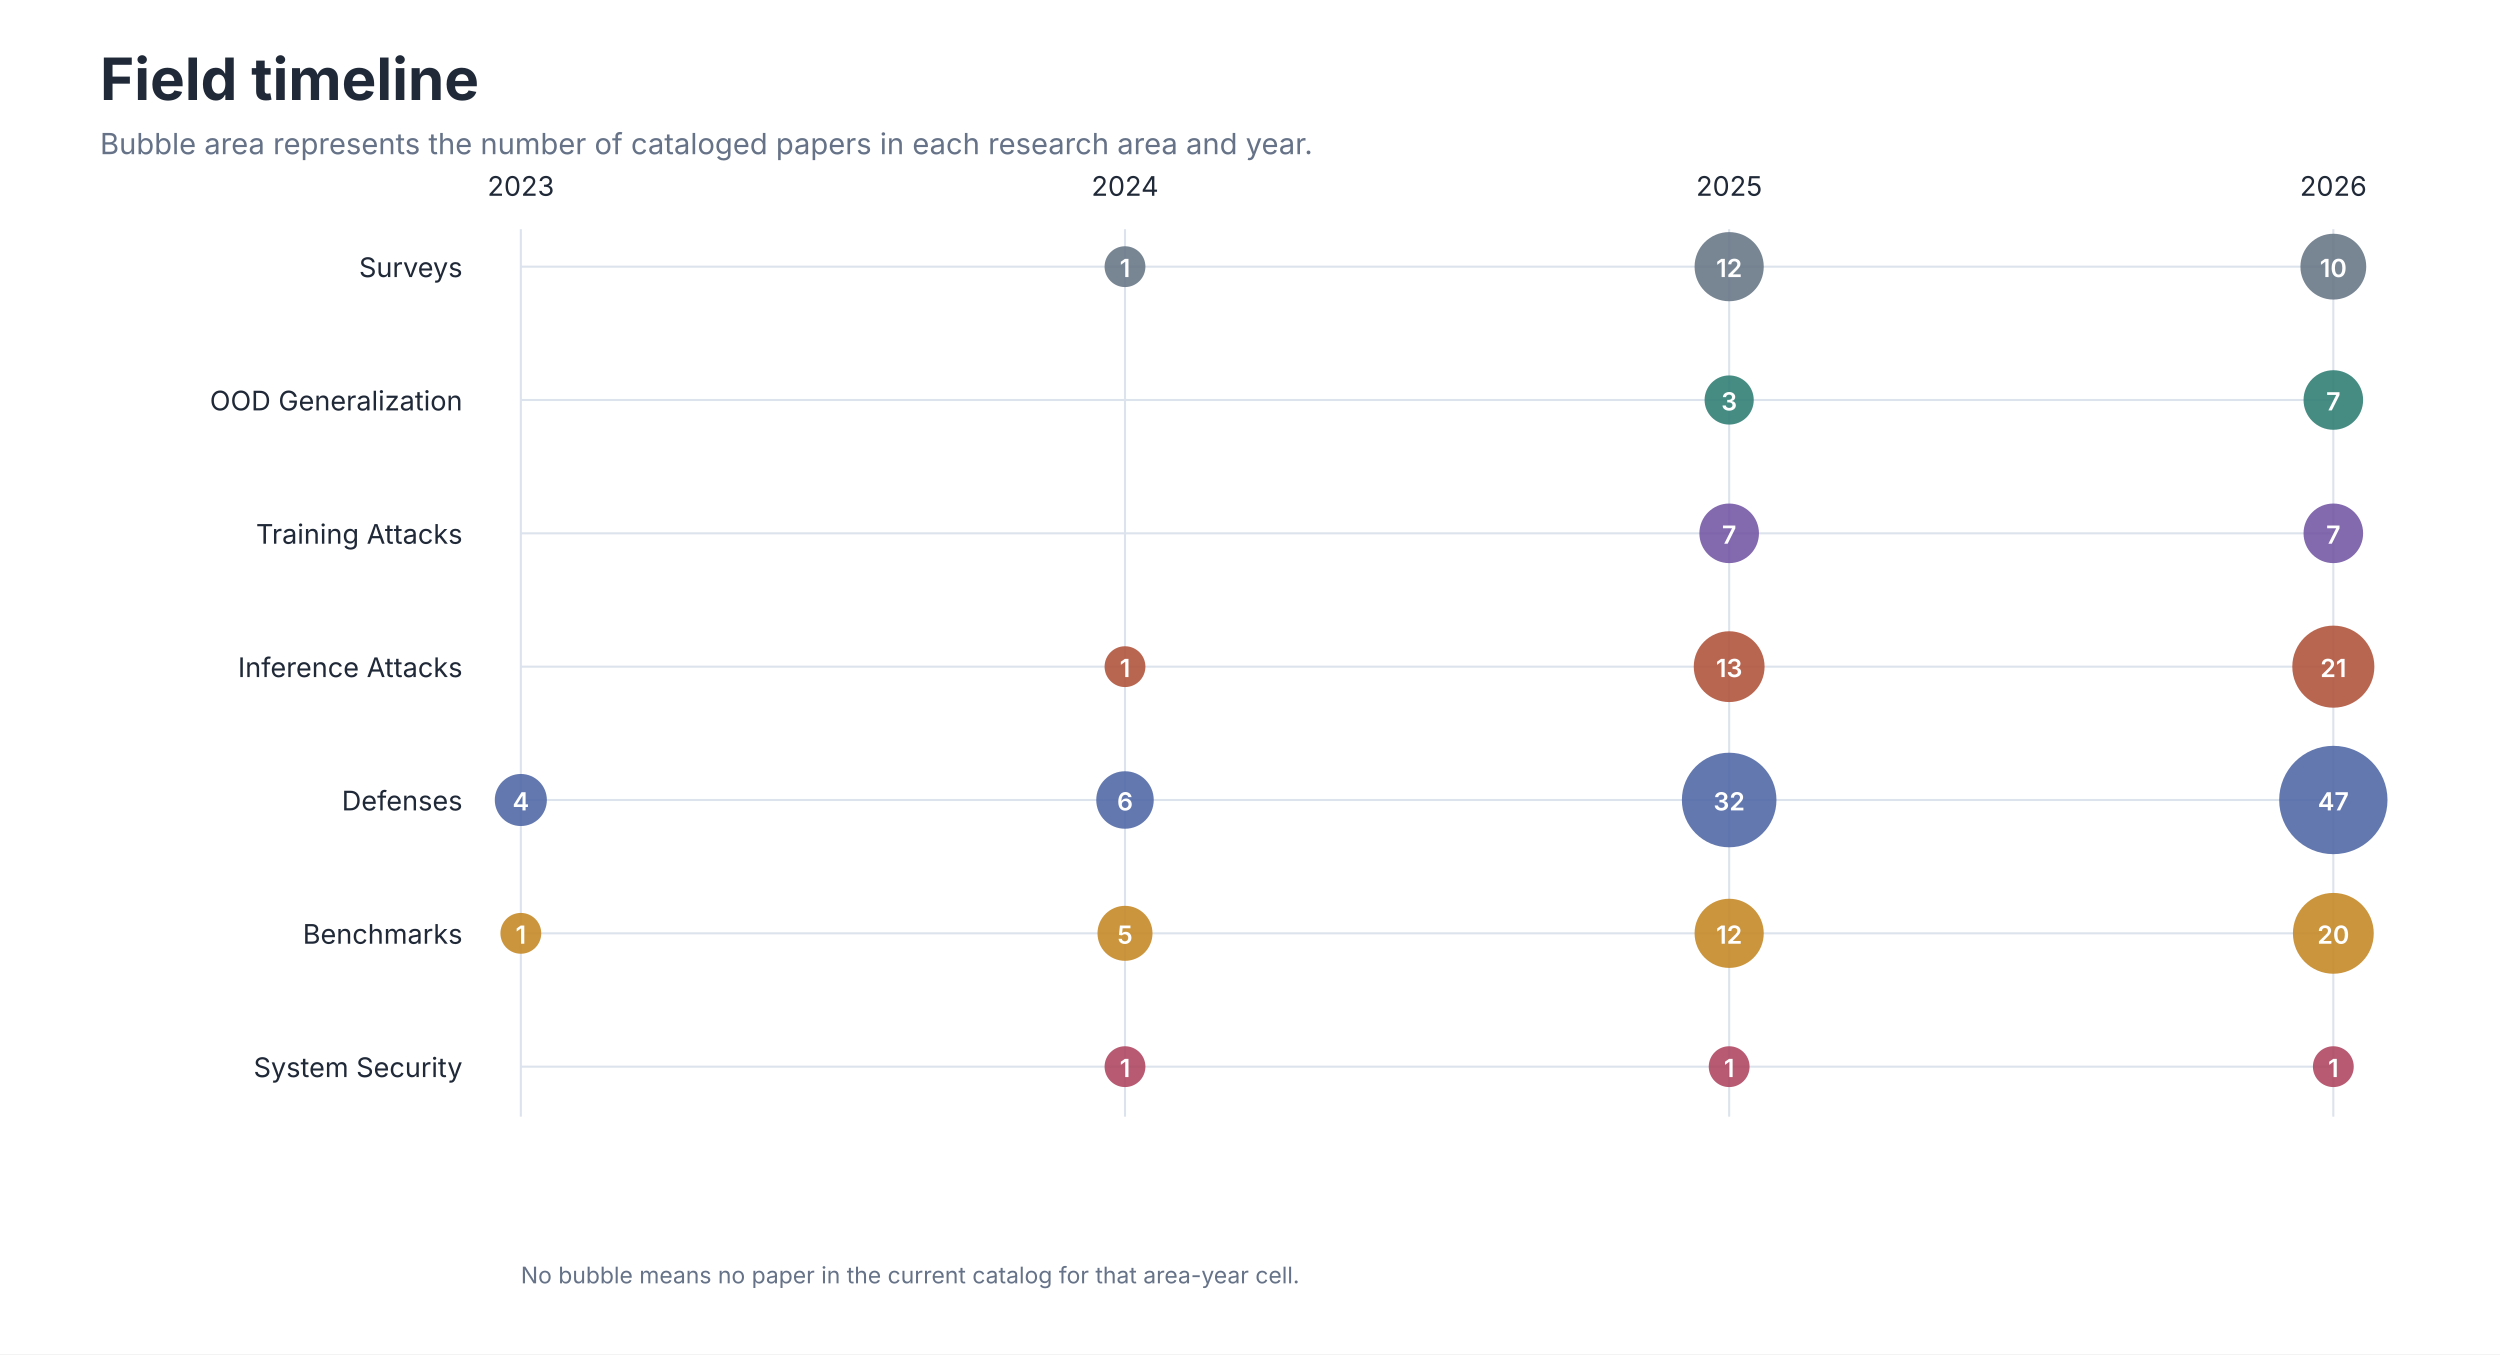
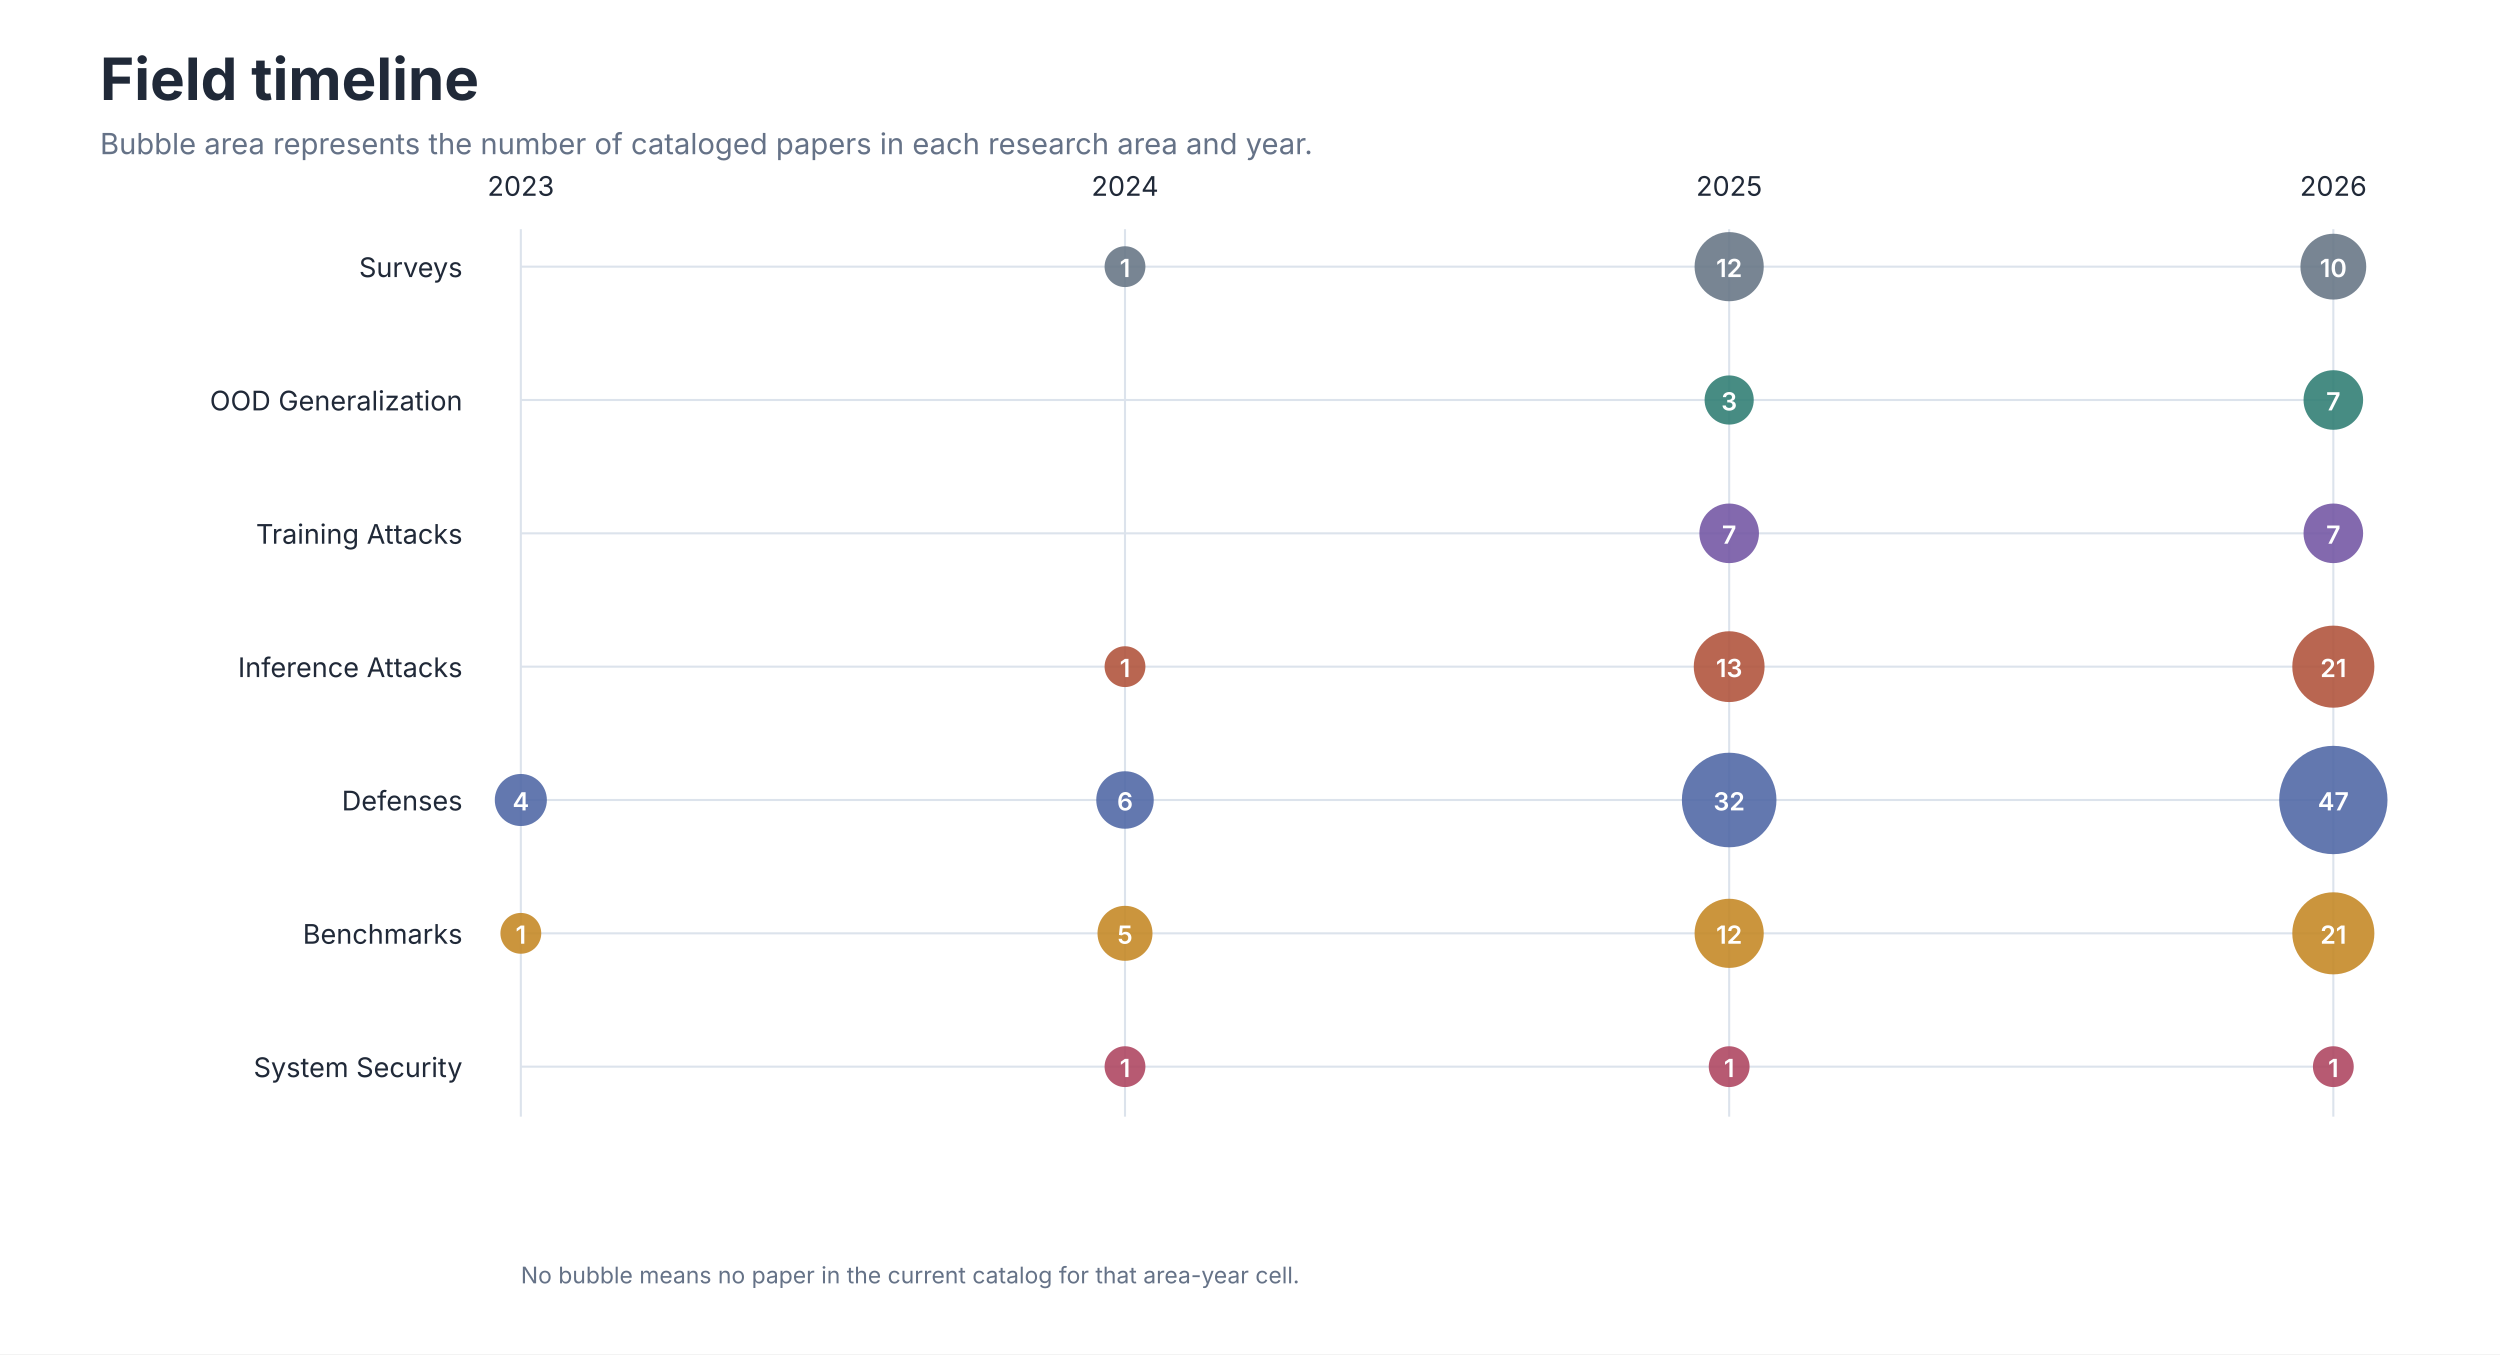
<svg xmlns="http://www.w3.org/2000/svg" role="img" aria-labelledby="title desc" viewBox="0 0 1200 650">
  <style>
text { font-family: -apple-system, BlinkMacSystemFont, 'Segoe UI', sans-serif; }
.title { font-size: 28px; font-weight: 650; fill: #202938; }
.subtitle { font-size: 14px; fill: #657287; }
.axis { font-size: 13px; fill: #657287; }
.label { font-size: 13px; fill: #202938; }
.small { font-size: 11px; fill: #657287; }
</style>
  <rect width="1200" height="650" fill="#FFFFFF" />
  <text class="title" x="48" y="48">Field timeline</text>
  <text class="subtitle" x="48" y="74">Bubble area represents the number of cataloged papers in each research area and year.</text>
  <line x1="250.0" y1="110" x2="250.0" y2="536" stroke="#DCE3EC" />
  <text class="label" x="250.0" y="94" text-anchor="middle">2023</text>
  <line x1="540.0" y1="110" x2="540.0" y2="536" stroke="#DCE3EC" />
  <text class="label" x="540.0" y="94" text-anchor="middle">2024</text>
  <line x1="830.0" y1="110" x2="830.0" y2="536" stroke="#DCE3EC" />
  <text class="label" x="830.0" y="94" text-anchor="middle">2025</text>
  <line x1="1120.0" y1="110" x2="1120.0" y2="536" stroke="#DCE3EC" />
  <text class="label" x="1120.0" y="94" text-anchor="middle">2026</text>
  <text class="label" x="222" y="133" text-anchor="end">Surveys</text>
  <line x1="250" y1="128" x2="1120" y2="128" stroke="#DCE3EC" />
  <circle cx="540.0" cy="128" r="9.8" fill="#667585" fill-opacity="0.88" />
  <text x="540.0" y="133" text-anchor="middle" font-size="12" font-weight="600" fill="#FFFFFF">1</text>
  <circle cx="830.0" cy="128" r="16.6" fill="#667585" fill-opacity="0.88" />
  <text x="830.0" y="133" text-anchor="middle" font-size="12" font-weight="600" fill="#FFFFFF">12</text>
  <circle cx="1120.0" cy="128" r="15.8" fill="#667585" fill-opacity="0.88" />
  <text x="1120.0" y="133" text-anchor="middle" font-size="12" font-weight="600" fill="#FFFFFF">10</text>
  <text class="label" x="222" y="197" text-anchor="end">OOD Generalization</text>
  <line x1="250" y1="192" x2="1120" y2="192" stroke="#DCE3EC" />
  <circle cx="830.0" cy="192" r="11.8" fill="#2F7D73" fill-opacity="0.88" />
  <text x="830.0" y="197" text-anchor="middle" font-size="12" font-weight="600" fill="#FFFFFF">3</text>
  <circle cx="1120.0" cy="192" r="14.3" fill="#2F7D73" fill-opacity="0.88" />
  <text x="1120.0" y="197" text-anchor="middle" font-size="12" font-weight="600" fill="#FFFFFF">7</text>
  <text class="label" x="222" y="261" text-anchor="end">Training Attacks</text>
  <line x1="250" y1="256" x2="1120" y2="256" stroke="#DCE3EC" />
  <circle cx="830.0" cy="256" r="14.3" fill="#7356A3" fill-opacity="0.88" />
  <text x="830.0" y="261" text-anchor="middle" font-size="12" font-weight="600" fill="#FFFFFF">7</text>
  <circle cx="1120.0" cy="256" r="14.3" fill="#7356A3" fill-opacity="0.88" />
  <text x="1120.0" y="261" text-anchor="middle" font-size="12" font-weight="600" fill="#FFFFFF">7</text>
  <text class="label" x="222" y="325" text-anchor="end">Inference Attacks</text>
  <line x1="250" y1="320" x2="1120" y2="320" stroke="#DCE3EC" />
  <circle cx="540.0" cy="320" r="9.8" fill="#B0523A" fill-opacity="0.88" />
  <text x="540.0" y="325" text-anchor="middle" font-size="12" font-weight="600" fill="#FFFFFF">1</text>
  <circle cx="830.0" cy="320" r="17.0" fill="#B0523A" fill-opacity="0.88" />
  <text x="830.0" y="325" text-anchor="middle" font-size="12" font-weight="600" fill="#FFFFFF">13</text>
  <circle cx="1120.0" cy="320" r="19.7" fill="#B0523A" fill-opacity="0.88" />
  <text x="1120.0" y="325" text-anchor="middle" font-size="12" font-weight="600" fill="#FFFFFF">21</text>
  <text class="label" x="222" y="389" text-anchor="end">Defenses</text>
  <line x1="250" y1="384" x2="1120" y2="384" stroke="#DCE3EC" />
  <circle cx="250.0" cy="384" r="12.5" fill="#4F67A5" fill-opacity="0.88" />
  <text x="250.0" y="389" text-anchor="middle" font-size="12" font-weight="600" fill="#FFFFFF">4</text>
  <circle cx="540.0" cy="384" r="13.8" fill="#4F67A5" fill-opacity="0.88" />
  <text x="540.0" y="389" text-anchor="middle" font-size="12" font-weight="600" fill="#FFFFFF">6</text>
  <circle cx="830.0" cy="384" r="22.7" fill="#4F67A5" fill-opacity="0.88" />
  <text x="830.0" y="389" text-anchor="middle" font-size="12" font-weight="600" fill="#FFFFFF">32</text>
  <circle cx="1120.0" cy="384" r="26.0" fill="#4F67A5" fill-opacity="0.88" />
  <text x="1120.0" y="389" text-anchor="middle" font-size="12" font-weight="600" fill="#FFFFFF">47</text>
  <text class="label" x="222" y="453" text-anchor="end">Benchmarks</text>
  <line x1="250" y1="448" x2="1120" y2="448" stroke="#DCE3EC" />
  <circle cx="250.0" cy="448" r="9.8" fill="#C48724" fill-opacity="0.88" />
  <text x="250.0" y="453" text-anchor="middle" font-size="12" font-weight="600" fill="#FFFFFF">1</text>
  <circle cx="540.0" cy="448" r="13.2" fill="#C48724" fill-opacity="0.88" />
  <text x="540.0" y="453" text-anchor="middle" font-size="12" font-weight="600" fill="#FFFFFF">5</text>
  <circle cx="830.0" cy="448" r="16.6" fill="#C48724" fill-opacity="0.88" />
  <text x="830.0" y="453" text-anchor="middle" font-size="12" font-weight="600" fill="#FFFFFF">12</text>
-   <circle cx="1120.0" cy="448" r="19.4" fill="#C48724" fill-opacity="0.88" />
-   <text x="1120.0" y="453" text-anchor="middle" font-size="12" font-weight="600" fill="#FFFFFF">20</text>
+   <circle cx="1120.0" cy="448" r="19.7" fill="#C48724" fill-opacity="0.88" />
+   <text x="1120.0" y="453" text-anchor="middle" font-size="12" font-weight="600" fill="#FFFFFF">21</text>
  <text class="label" x="222" y="517" text-anchor="end">System Security</text>
  <line x1="250" y1="512" x2="1120" y2="512" stroke="#DCE3EC" />
  <circle cx="540.0" cy="512" r="9.8" fill="#AE4560" fill-opacity="0.88" />
  <text x="540.0" y="517" text-anchor="middle" font-size="12" font-weight="600" fill="#FFFFFF">1</text>
  <circle cx="830.0" cy="512" r="9.8" fill="#AE4560" fill-opacity="0.88" />
  <text x="830.0" y="517" text-anchor="middle" font-size="12" font-weight="600" fill="#FFFFFF">1</text>
  <circle cx="1120.0" cy="512" r="9.8" fill="#AE4560" fill-opacity="0.88" />
  <text x="1120.0" y="517" text-anchor="middle" font-size="12" font-weight="600" fill="#FFFFFF">1</text>
  <text class="small" x="250" y="616">No bubble means no paper in the current catalog for that area-year cell.</text>
</svg>
